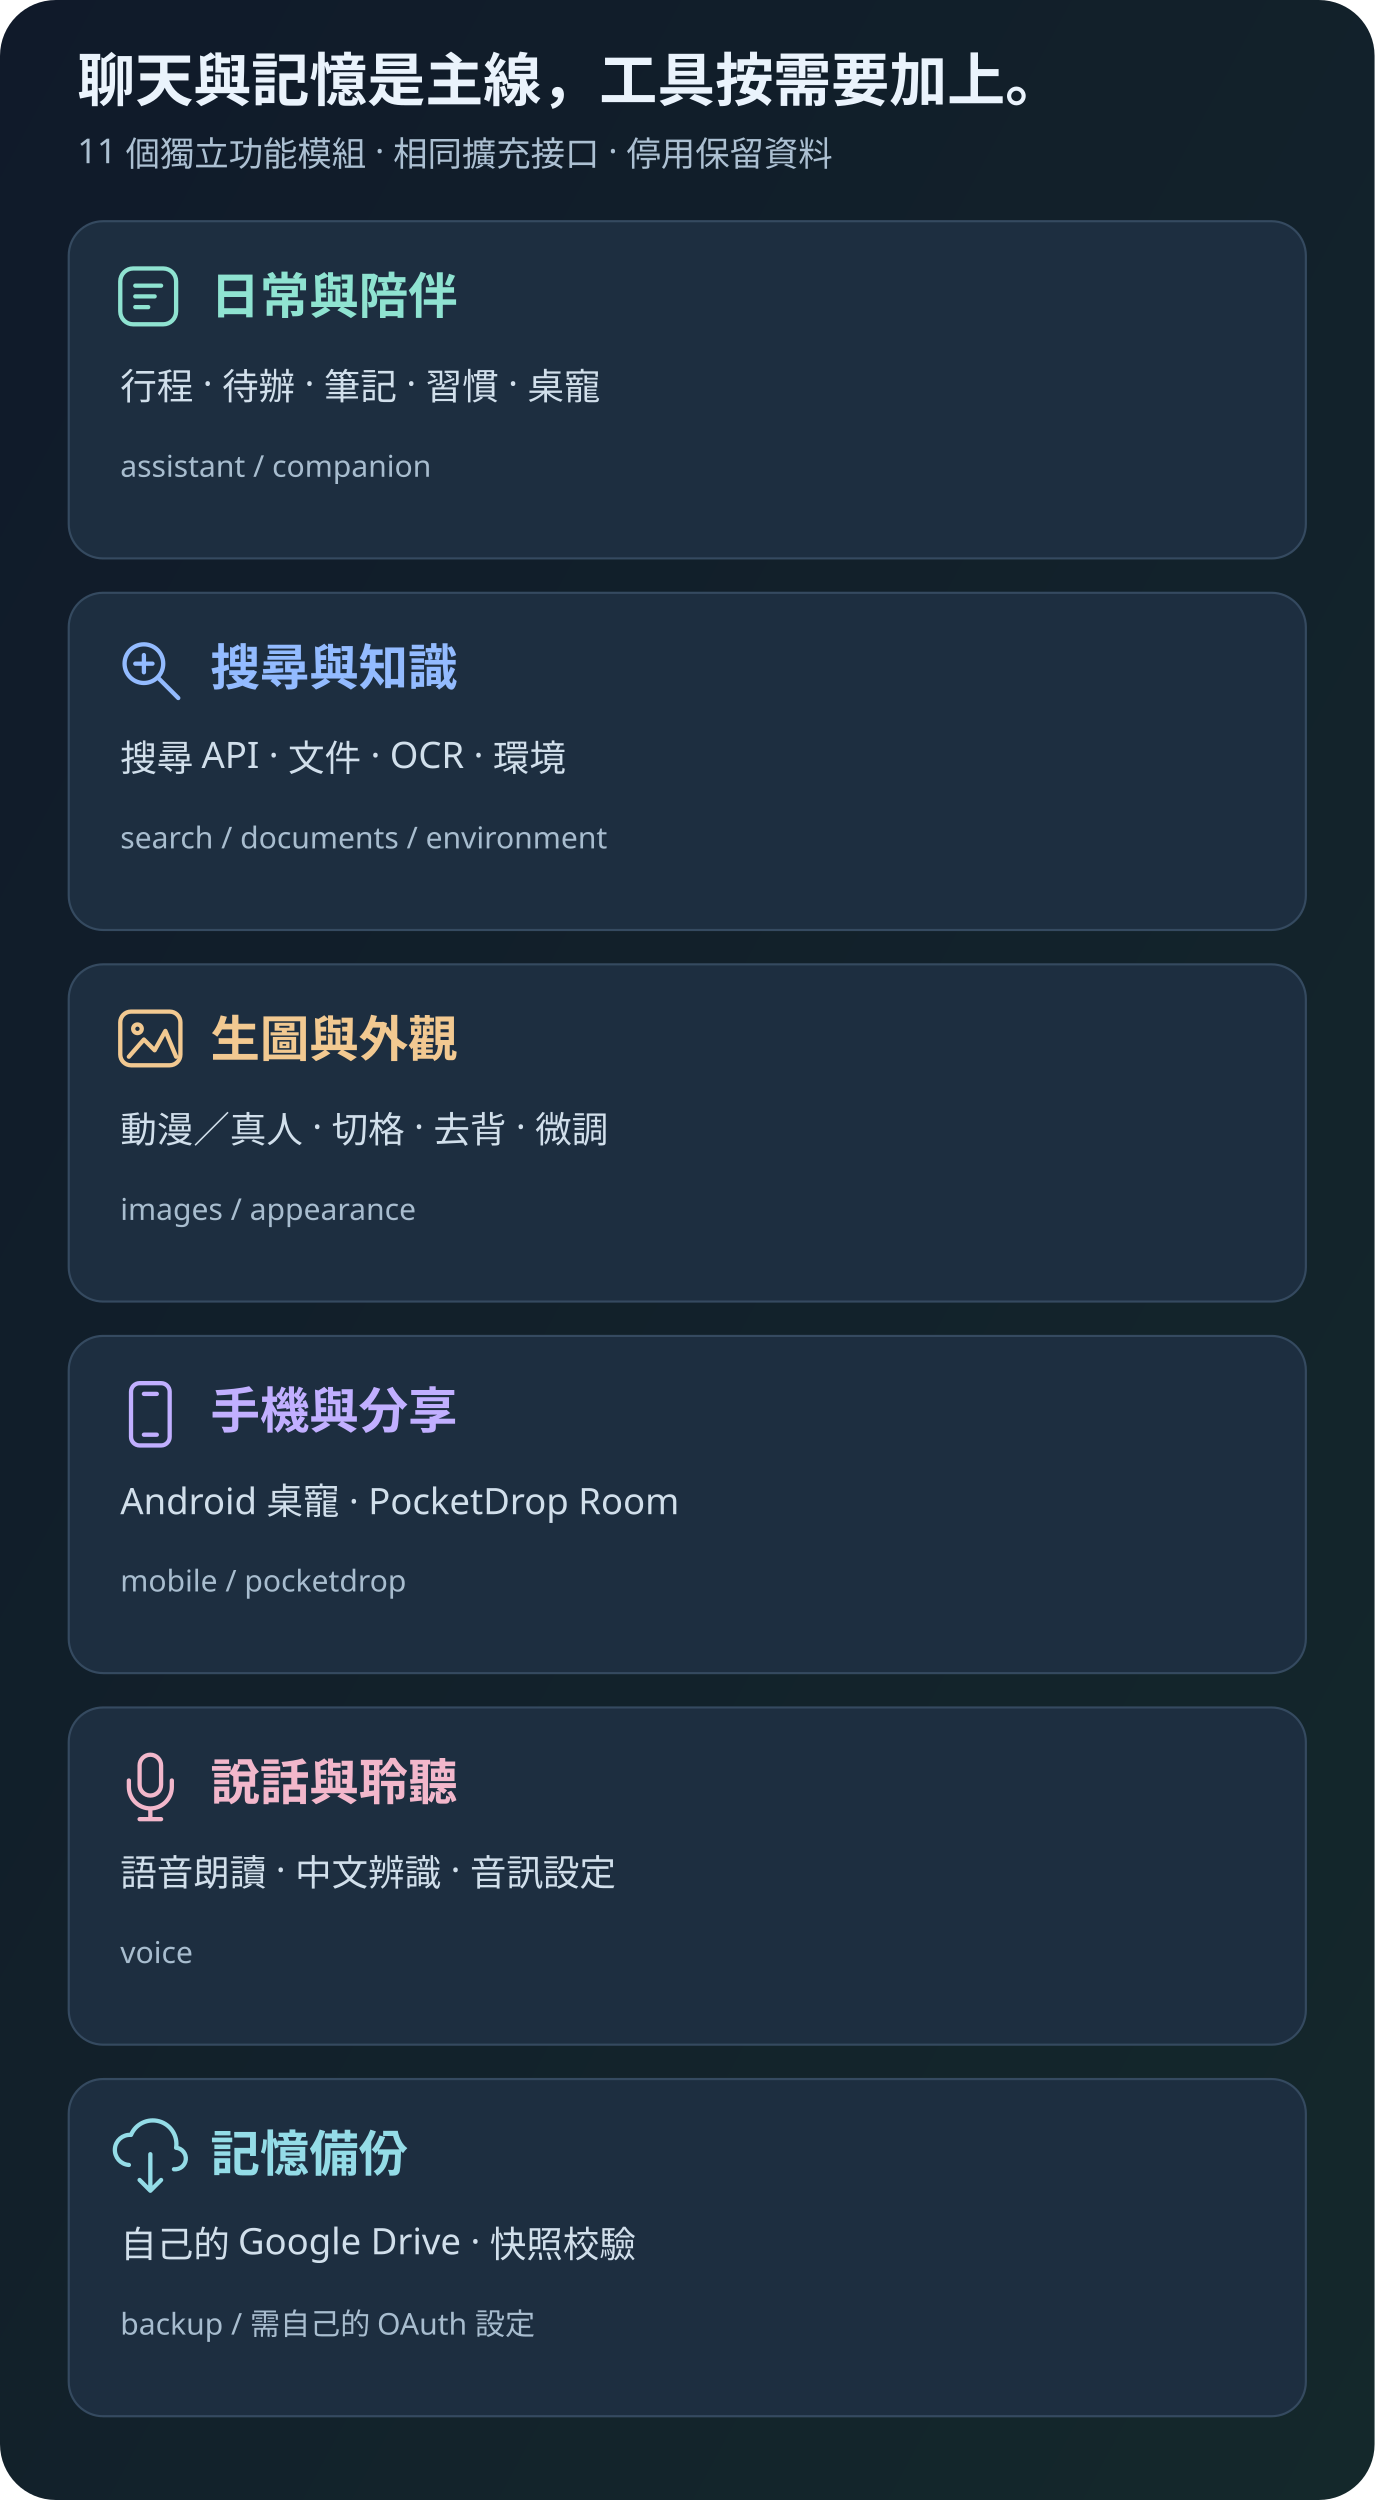
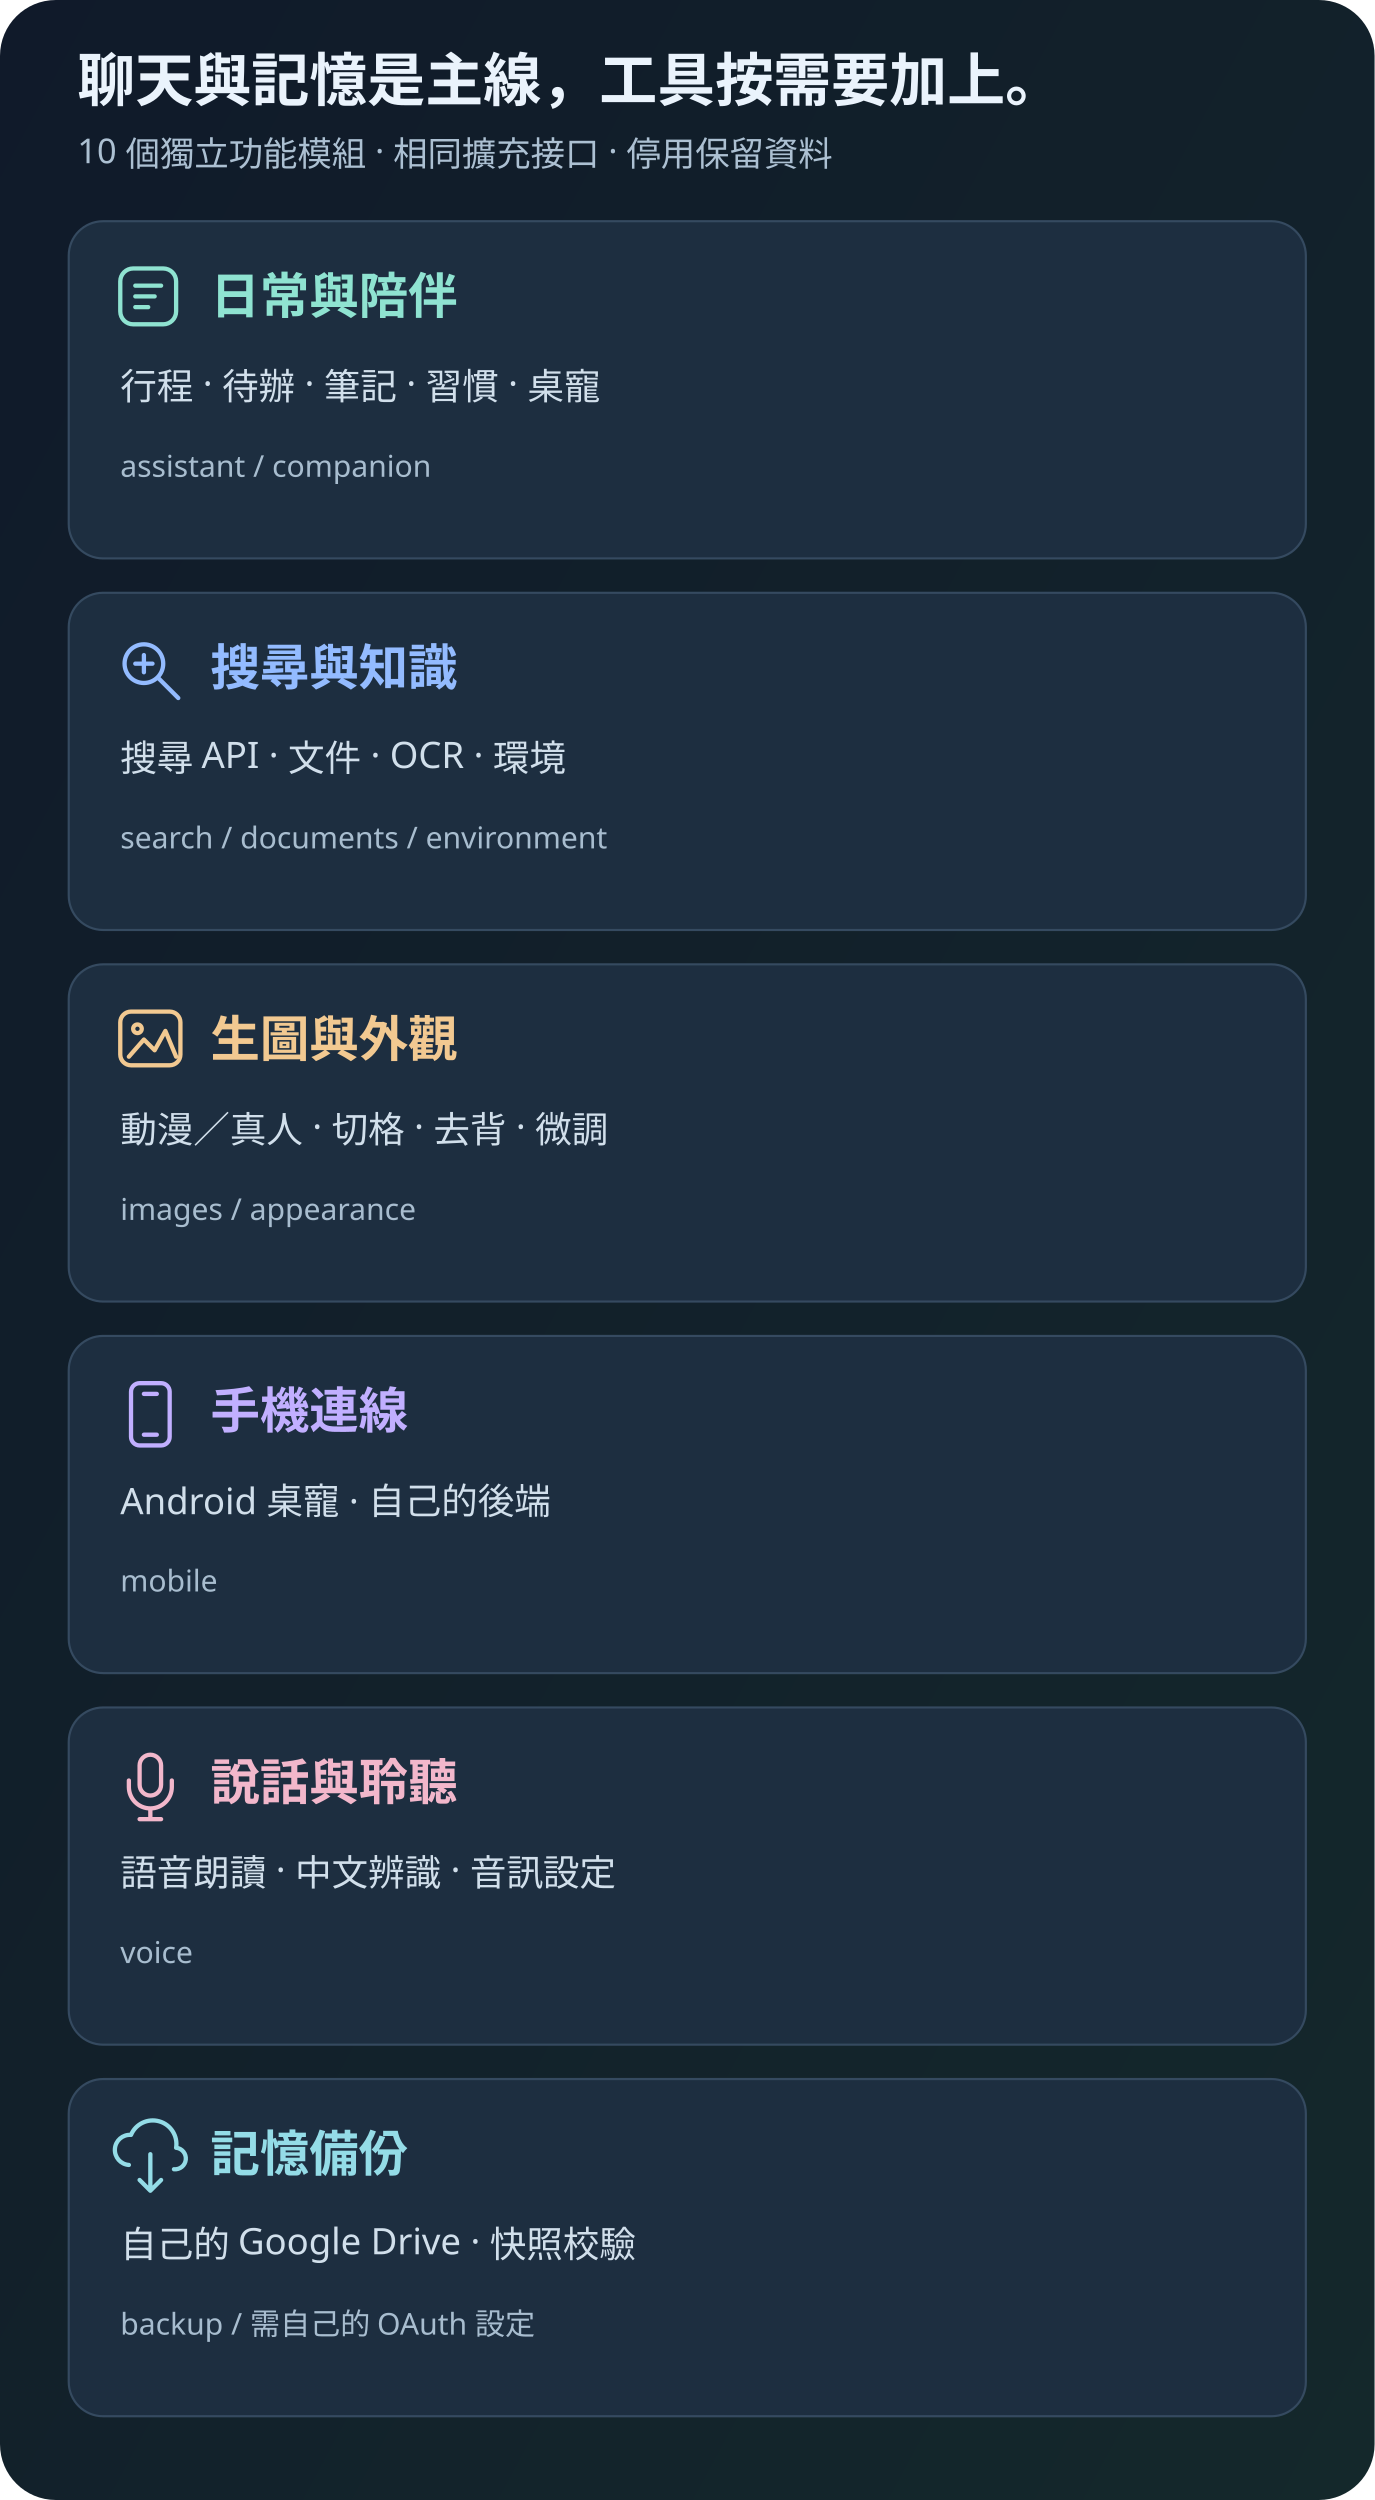
<svg xmlns="http://www.w3.org/2000/svg" width="640" height="1164" viewBox="0 0 640 1164" role="img" aria-labelledby="title desc">
  <defs>
    <linearGradient id="bg" x2="1" y2="1">
      <stop stop-color="#101a2a" />
      <stop offset="1" stop-color="#14282b" />
    </linearGradient>
  </defs>
  <rect width="640" height="1164" rx="26" fill="url(#bg)" />
  <g font-family="Segoe UI,Microsoft JhengHei,sans-serif">
    <text x="36" y="47" fill="#eaf3fc" font-size="27" font-weight="650">聊天與記憶是主線，工具按需要加上。</text>
-     <text x="36" y="76" fill="#acc0d2" font-size="16">11 個獨立功能模組 · 相同擴充接口 · 停用保留資料</text>
+     <text x="36" y="76" fill="#acc0d2" font-size="16">10 個獨立功能模組 · 相同擴充接口 · 停用保留資料</text>
    <g transform="translate(32 103)">
      <rect width="576" height="157" rx="16" fill="#1d2e40" stroke="#354a60" />
      <g transform="translate(24 22)" stroke="#8fe3d1" stroke-width="2" fill="none" stroke-linecap="round" stroke-linejoin="round">
        <rect width="26" height="26" rx="6" />
        <path d="M7 8h12M7 13h9M7 18h6" />
      </g>
      <text x="66" y="43" font-size="23" fill="#8fe3d1" font-weight="650">日常與陪伴</text>
      <text x="24" y="83" font-size="17" fill="#d1dfeb">行程 · 待辦 · 筆記 · 習慣 · 桌寵</text>
      <text x="24" y="119" font-size="14" fill="#a8bdcf">assistant / companion</text>
    </g>
    <g transform="translate(32 276)">
      <rect width="576" height="157" rx="16" fill="#1d2e40" stroke="#354a60" />
      <g transform="translate(24 22)" stroke="#93bbff" stroke-width="2" fill="none" stroke-linecap="round">
        <circle cx="11" cy="11" r="9" />
        <path d="m18 18 9 9M7 11h8M11 7v8" />
      </g>
      <text x="66" y="43" font-size="23" fill="#93bbff" font-weight="650">搜尋與知識</text>
      <text x="24" y="83" font-size="17" fill="#d1dfeb">搜尋 API · 文件 · OCR · 環境</text>
      <text x="24" y="119" font-size="14" fill="#a8bdcf">search / documents / environment</text>
    </g>
    <g transform="translate(32 449)">
      <rect width="576" height="157" rx="16" fill="#1d2e40" stroke="#354a60" />
      <g transform="translate(24 22)" stroke="#f2c991" stroke-width="2" fill="none" stroke-linecap="round" stroke-linejoin="round">
        <rect width="28" height="25" rx="5" />
        <circle cx="8" cy="8" r="2" />
        <path d="m4 21 7-8 5 5 5-9 5 12" />
      </g>
      <text x="66" y="43" font-size="23" fill="#f2c991" font-weight="650">生圖與外觀</text>
      <text x="24" y="83" font-size="17" fill="#d1dfeb">動漫／真人 · 切格 · 去背 · 微調</text>
      <text x="24" y="119" font-size="14" fill="#a8bdcf">images / appearance</text>
    </g>
    <g transform="translate(32 622)">
      <rect width="576" height="157" rx="16" fill="#1d2e40" stroke="#354a60" />
      <g transform="translate(24 22)" stroke="#c1afff" stroke-width="2" fill="none" stroke-linecap="round">
        <rect x="5" width="18" height="29" rx="4" />
        <path d="M11 24h6M11 5h6" />
      </g>
-       <text x="66" y="43" font-size="23" fill="#c1afff" font-weight="650">手機與分享</text>
-       <text x="24" y="83" font-size="17" fill="#d1dfeb">Android 桌寵 · PocketDrop Room</text>
-       <text x="24" y="119" font-size="14" fill="#a8bdcf">mobile / pocketdrop</text>
+       <text x="66" y="43" font-size="23" fill="#c1afff" font-weight="650">手機連線</text>
+       <text x="24" y="83" font-size="17" fill="#d1dfeb">Android 桌寵 · 自己的後端</text>
+       <text x="24" y="119" font-size="14" fill="#a8bdcf">mobile</text>
    </g>
    <g transform="translate(32 795)">
      <rect width="576" height="157" rx="16" fill="#1d2e40" stroke="#354a60" />
      <g transform="translate(24 22)" stroke="#f2b7cb" stroke-width="2" fill="none" stroke-linecap="round">
        <rect x="9" width="10" height="19" rx="5" />
        <path d="M4 12v3a10 10 0 0 0 20 0v-3M14 25v5M9 30h10" />
      </g>
      <text x="66" y="43" font-size="23" fill="#f2b7cb" font-weight="650">說話與聆聽</text>
      <text x="24" y="83" font-size="17" fill="#d1dfeb">語音朗讀 · 中文辨識 · 音訊設定</text>
      <text x="24" y="119" font-size="14" fill="#a8bdcf">voice</text>
    </g>
    <g transform="translate(32 968)">
      <rect width="576" height="157" rx="16" fill="#1d2e40" stroke="#354a60" />
      <g transform="translate(24 22)" stroke="#94dce7" stroke-width="2" fill="none" stroke-linecap="round" stroke-linejoin="round">
        <path d="M4 18a7 7 0 0 1 1-14 11 11 0 0 1 21 6 5 5 0 0 1-1 10M14 13v17m-5-5 5 5 5-5" />
      </g>
      <text x="66" y="43" font-size="23" fill="#94dce7" font-weight="650">記憶備份</text>
      <text x="24" y="83" font-size="17" fill="#d1dfeb">自己的 Google Drive · 快照校驗</text>
      <text x="24" y="119" font-size="14" fill="#a8bdcf">backup / 需自己的 OAuth 設定</text>
    </g>
  </g>
</svg>
